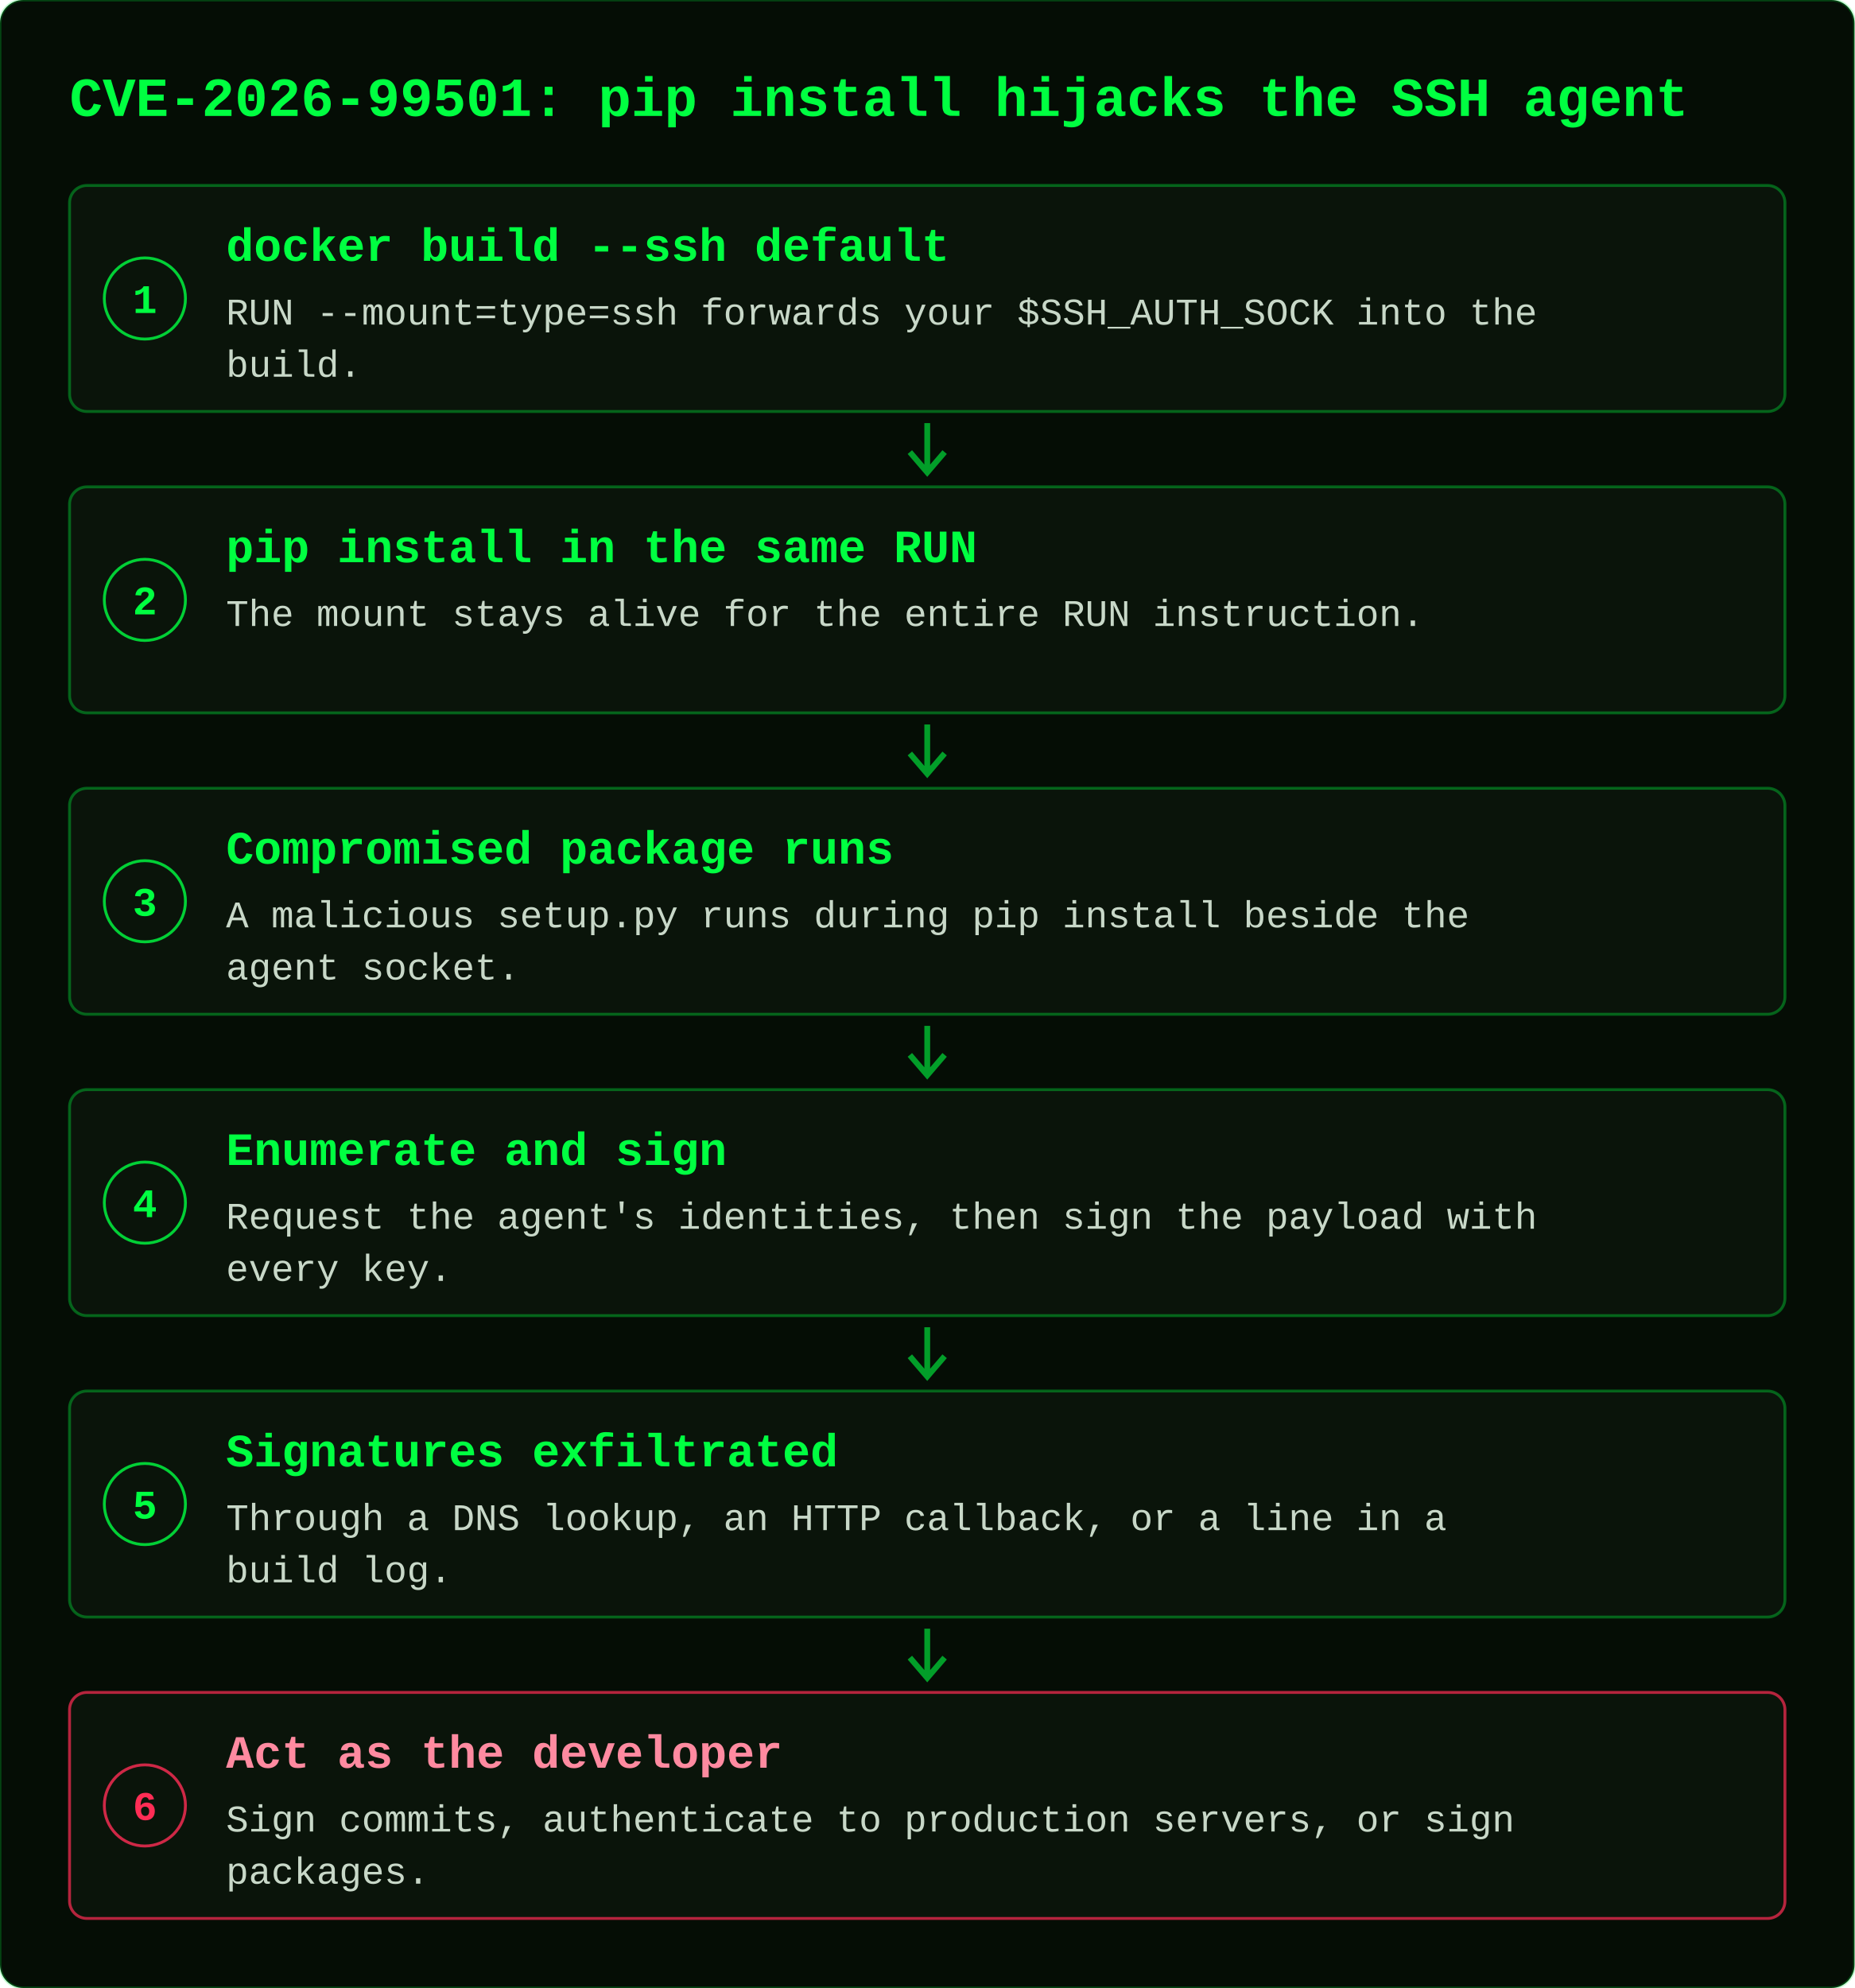
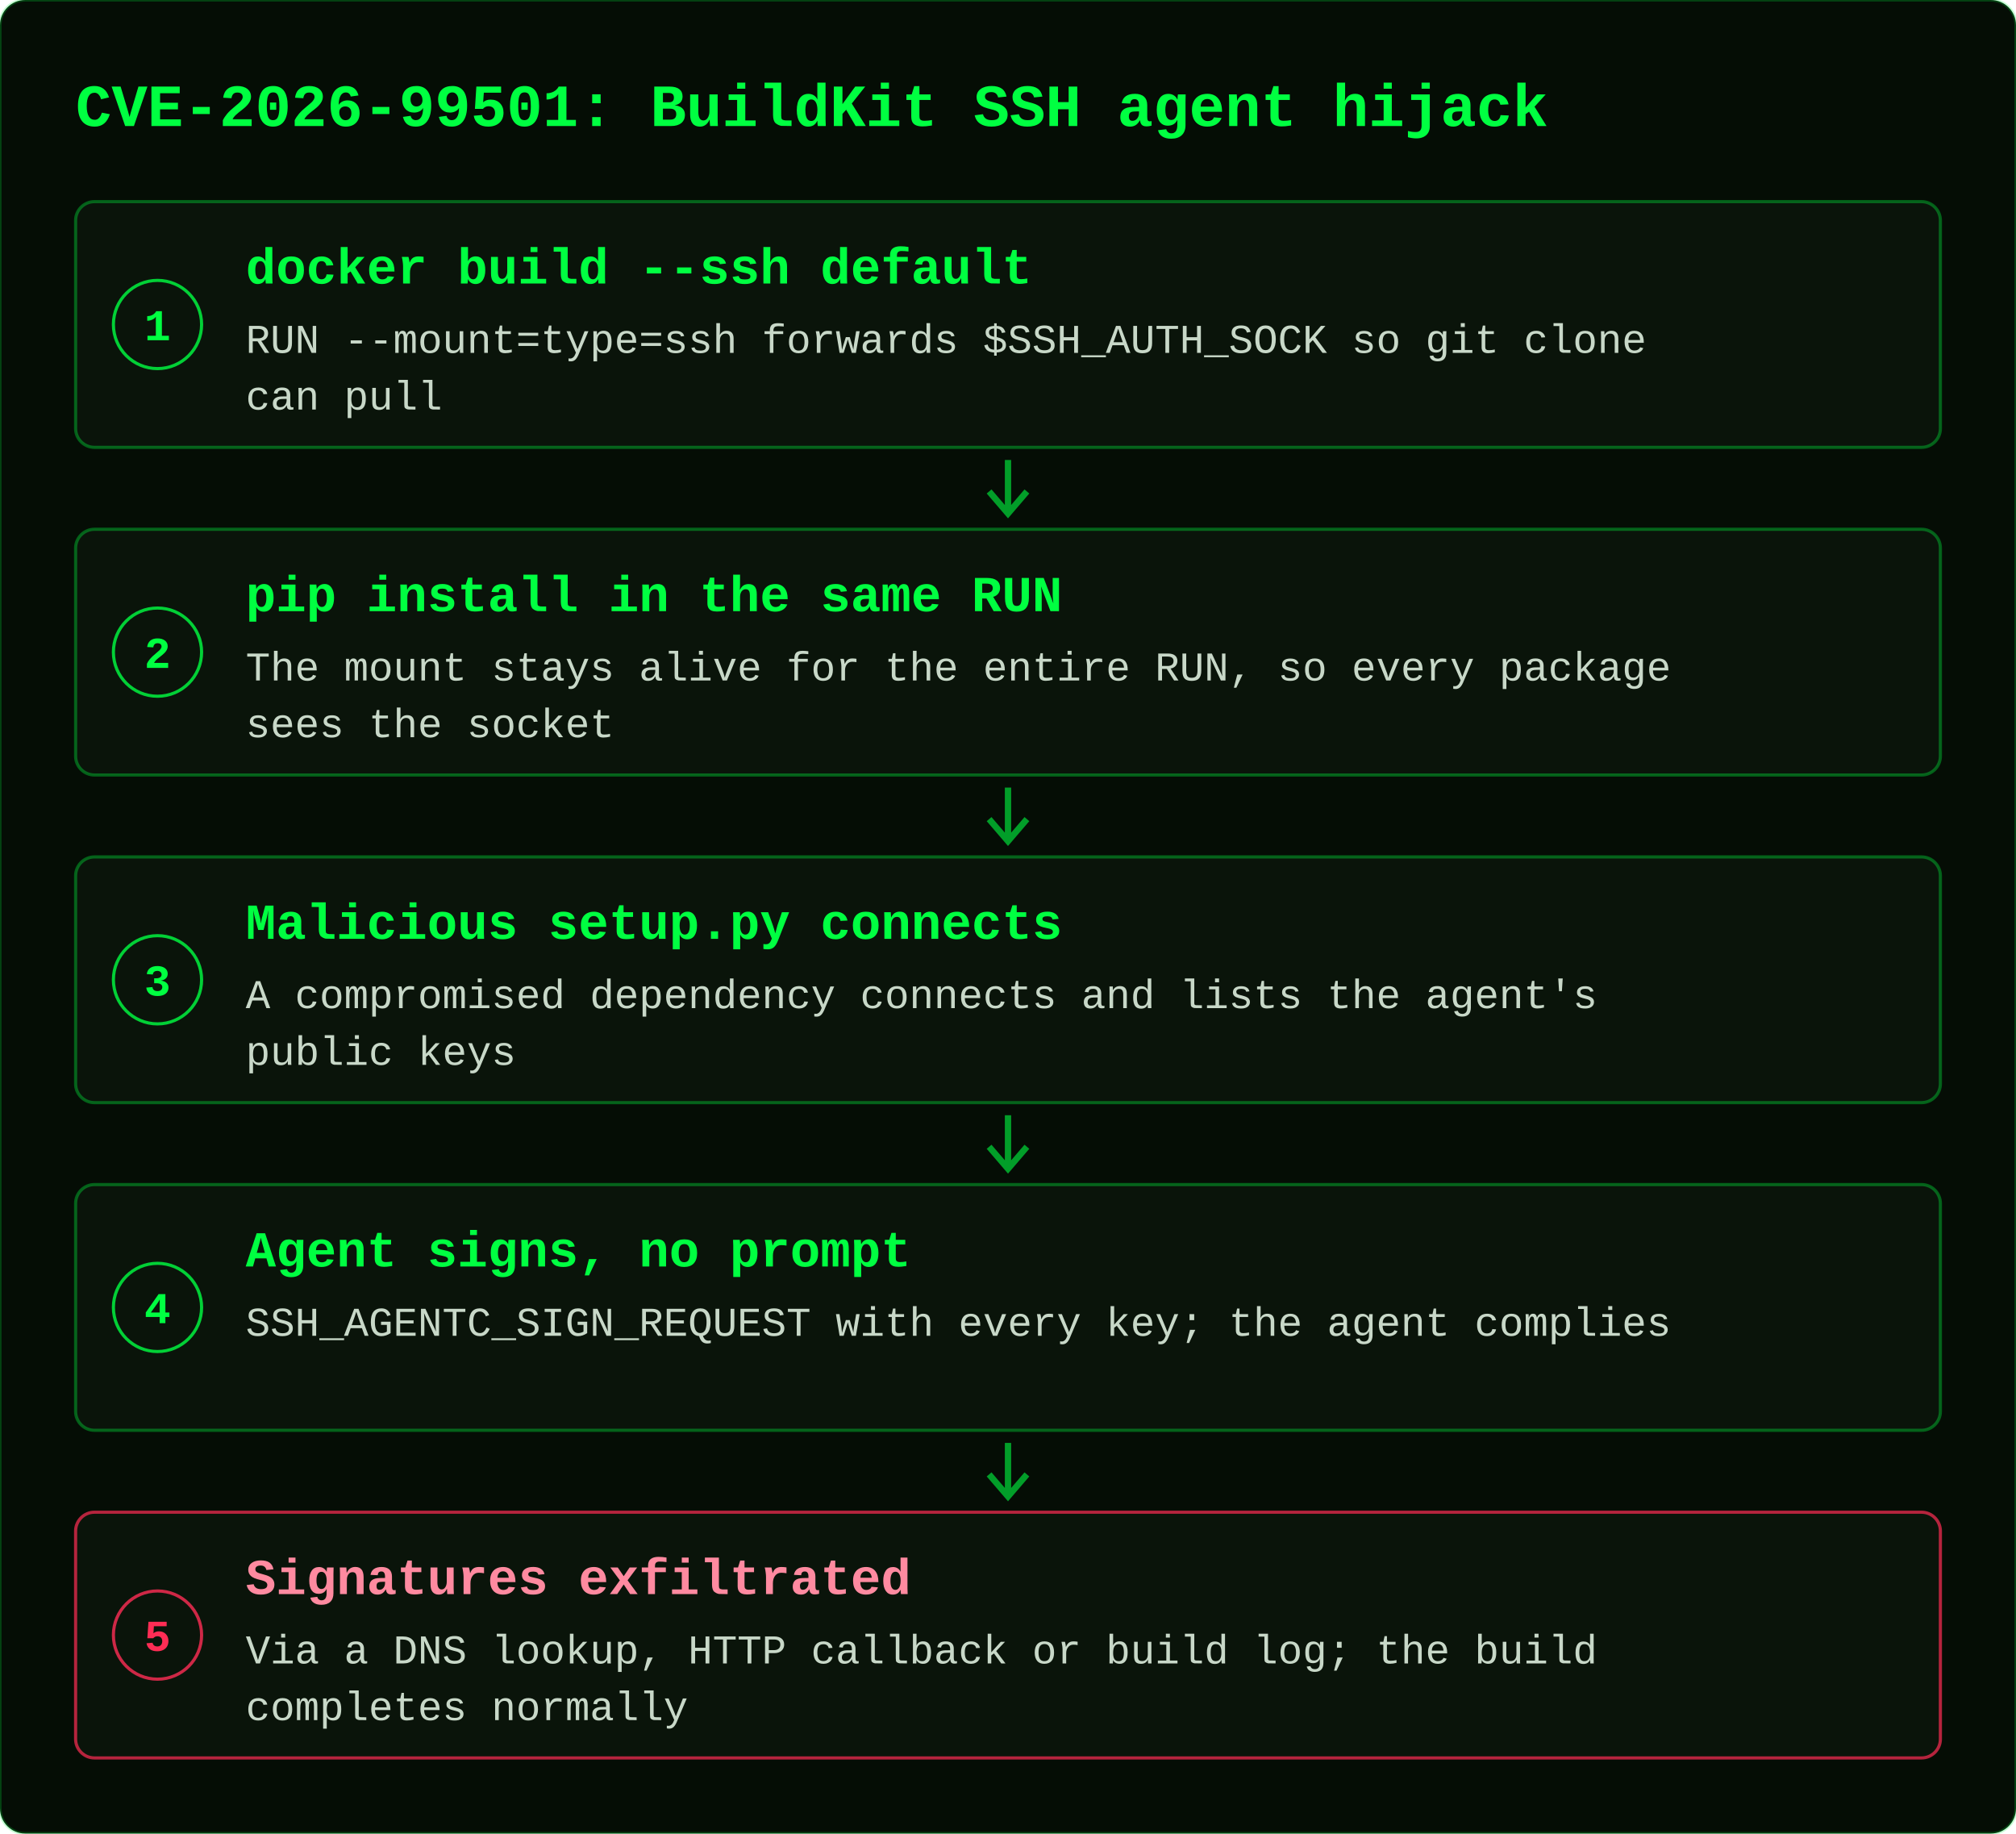
- <svg xmlns="http://www.w3.org/2000/svg" width="640" height="686" viewBox="0 0 640 686" role="img" aria-label="Attack chain for CVE-2026-99501: an SSH-mounted BuildKit RUN step lets a compromised pip package sign payloads with every agent key.">
-   <rect width="640" height="686" rx="8" fill="#050d05" stroke="#00ff41" stroke-opacity="0.22" />
+ <svg xmlns="http://www.w3.org/2000/svg" width="640" height="582" viewBox="0 0 640 582" role="img" aria-label="Five-step diagram of CVE-2026-99501, where an SSH-mounted BuildKit RUN step lets a compromised pip package sign payloads with every agent key.">
+   <rect width="640" height="582" rx="8" fill="#050d05" stroke="#00ff41" stroke-opacity="0.22" />
  <g font-family="JetBrains Mono, Fira Code, Courier New, monospace">
-     <text x="24" y="40" fill="#00ff41" font-size="19" font-weight="700">CVE-2026-99501: pip install hijacks the SSH agent</text>
+     <text x="24" y="40" fill="#00ff41" font-size="19" font-weight="700">CVE-2026-99501: BuildKit SSH agent hijack</text>
    <rect x="24" y="64" width="592" height="78" rx="6" fill="#0a140a" stroke="#00ff41" stroke-opacity="0.35" />
    <circle cx="50" cy="103.0" r="14" fill="none" stroke="#00ff41" stroke-opacity="0.8" />
    <text x="50" y="108.0" fill="#00ff41" font-size="14" font-weight="700" text-anchor="middle">1</text>
    <text x="78" y="90" fill="#00ff41" font-size="16" font-weight="700">docker build --ssh default</text>
-     <text x="78" y="112" fill="#c8d8c8" font-size="13">RUN --mount=type=ssh forwards your $SSH_AUTH_SOCK into the</text>
-     <text x="78" y="130" fill="#c8d8c8" font-size="13">build.</text>
+     <text x="78" y="112" fill="#c8d8c8" font-size="13">RUN --mount=type=ssh forwards $SSH_AUTH_SOCK so git clone</text>
+     <text x="78" y="130" fill="#c8d8c8" font-size="13">can pull</text>
    <path d="M320.0 146 V162 M314.0 156 L320.0 163 L326.0 156" stroke="#00ff41" stroke-opacity="0.6" stroke-width="2" fill="none" />
    <rect x="24" y="168" width="592" height="78" rx="6" fill="#0a140a" stroke="#00ff41" stroke-opacity="0.35" />
    <circle cx="50" cy="207.0" r="14" fill="none" stroke="#00ff41" stroke-opacity="0.8" />
    <text x="50" y="212.0" fill="#00ff41" font-size="14" font-weight="700" text-anchor="middle">2</text>
    <text x="78" y="194" fill="#00ff41" font-size="16" font-weight="700">pip install in the same RUN</text>
-     <text x="78" y="216" fill="#c8d8c8" font-size="13">The mount stays alive for the entire RUN instruction.</text>
+     <text x="78" y="216" fill="#c8d8c8" font-size="13">The mount stays alive for the entire RUN, so every package</text>
+     <text x="78" y="234" fill="#c8d8c8" font-size="13">sees the socket</text>
    <path d="M320.0 250 V266 M314.0 260 L320.0 267 L326.0 260" stroke="#00ff41" stroke-opacity="0.6" stroke-width="2" fill="none" />
    <rect x="24" y="272" width="592" height="78" rx="6" fill="#0a140a" stroke="#00ff41" stroke-opacity="0.35" />
    <circle cx="50" cy="311.0" r="14" fill="none" stroke="#00ff41" stroke-opacity="0.8" />
    <text x="50" y="316.0" fill="#00ff41" font-size="14" font-weight="700" text-anchor="middle">3</text>
-     <text x="78" y="298" fill="#00ff41" font-size="16" font-weight="700">Compromised package runs</text>
-     <text x="78" y="320" fill="#c8d8c8" font-size="13">A malicious setup.py runs during pip install beside the</text>
-     <text x="78" y="338" fill="#c8d8c8" font-size="13">agent socket.</text>
+     <text x="78" y="298" fill="#00ff41" font-size="16" font-weight="700">Malicious setup.py connects</text>
+     <text x="78" y="320" fill="#c8d8c8" font-size="13">A compromised dependency connects and lists the agent's</text>
+     <text x="78" y="338" fill="#c8d8c8" font-size="13">public keys</text>
    <path d="M320.0 354 V370 M314.0 364 L320.0 371 L326.0 364" stroke="#00ff41" stroke-opacity="0.6" stroke-width="2" fill="none" />
    <rect x="24" y="376" width="592" height="78" rx="6" fill="#0a140a" stroke="#00ff41" stroke-opacity="0.35" />
    <circle cx="50" cy="415.0" r="14" fill="none" stroke="#00ff41" stroke-opacity="0.8" />
    <text x="50" y="420.0" fill="#00ff41" font-size="14" font-weight="700" text-anchor="middle">4</text>
-     <text x="78" y="402" fill="#00ff41" font-size="16" font-weight="700">Enumerate and sign</text>
-     <text x="78" y="424" fill="#c8d8c8" font-size="13">Request the agent's identities, then sign the payload with</text>
-     <text x="78" y="442" fill="#c8d8c8" font-size="13">every key.</text>
+     <text x="78" y="402" fill="#00ff41" font-size="16" font-weight="700">Agent signs, no prompt</text>
+     <text x="78" y="424" fill="#c8d8c8" font-size="13">SSH_AGENTC_SIGN_REQUEST with every key; the agent complies</text>
    <path d="M320.0 458 V474 M314.0 468 L320.0 475 L326.0 468" stroke="#00ff41" stroke-opacity="0.6" stroke-width="2" fill="none" />
-     <rect x="24" y="480" width="592" height="78" rx="6" fill="#0a140a" stroke="#00ff41" stroke-opacity="0.35" />
-     <circle cx="50" cy="519.0" r="14" fill="none" stroke="#00ff41" stroke-opacity="0.8" />
-     <text x="50" y="524.0" fill="#00ff41" font-size="14" font-weight="700" text-anchor="middle">5</text>
-     <text x="78" y="506" fill="#00ff41" font-size="16" font-weight="700">Signatures exfiltrated</text>
-     <text x="78" y="528" fill="#c8d8c8" font-size="13">Through a DNS lookup, an HTTP callback, or a line in a</text>
-     <text x="78" y="546" fill="#c8d8c8" font-size="13">build log.</text>
-     <path d="M320.0 562 V578 M314.0 572 L320.0 579 L326.0 572" stroke="#00ff41" stroke-opacity="0.6" stroke-width="2" fill="none" />
-     <rect x="24" y="584" width="592" height="78" rx="6" fill="#0a140a" stroke="#ff2d55" stroke-opacity="0.7" />
-     <circle cx="50" cy="623.0" r="14" fill="none" stroke="#ff2d55" stroke-opacity="0.8" />
-     <text x="50" y="628.0" fill="#ff2d55" font-size="14" font-weight="700" text-anchor="middle">6</text>
-     <text x="78" y="610" fill="#ff8aa0" font-size="16" font-weight="700">Act as the developer</text>
-     <text x="78" y="632" fill="#c8d8c8" font-size="13">Sign commits, authenticate to production servers, or sign</text>
-     <text x="78" y="650" fill="#c8d8c8" font-size="13">packages.</text>
+     <rect x="24" y="480" width="592" height="78" rx="6" fill="#0a140a" stroke="#ff2d55" stroke-opacity="0.7" />
+     <circle cx="50" cy="519.0" r="14" fill="none" stroke="#ff2d55" stroke-opacity="0.8" />
+     <text x="50" y="524.0" fill="#ff2d55" font-size="14" font-weight="700" text-anchor="middle">5</text>
+     <text x="78" y="506" fill="#ff8aa0" font-size="16" font-weight="700">Signatures exfiltrated</text>
+     <text x="78" y="528" fill="#c8d8c8" font-size="13">Via a DNS lookup, HTTP callback or build log; the build</text>
+     <text x="78" y="546" fill="#c8d8c8" font-size="13">completes normally</text>
  </g>
</svg>
